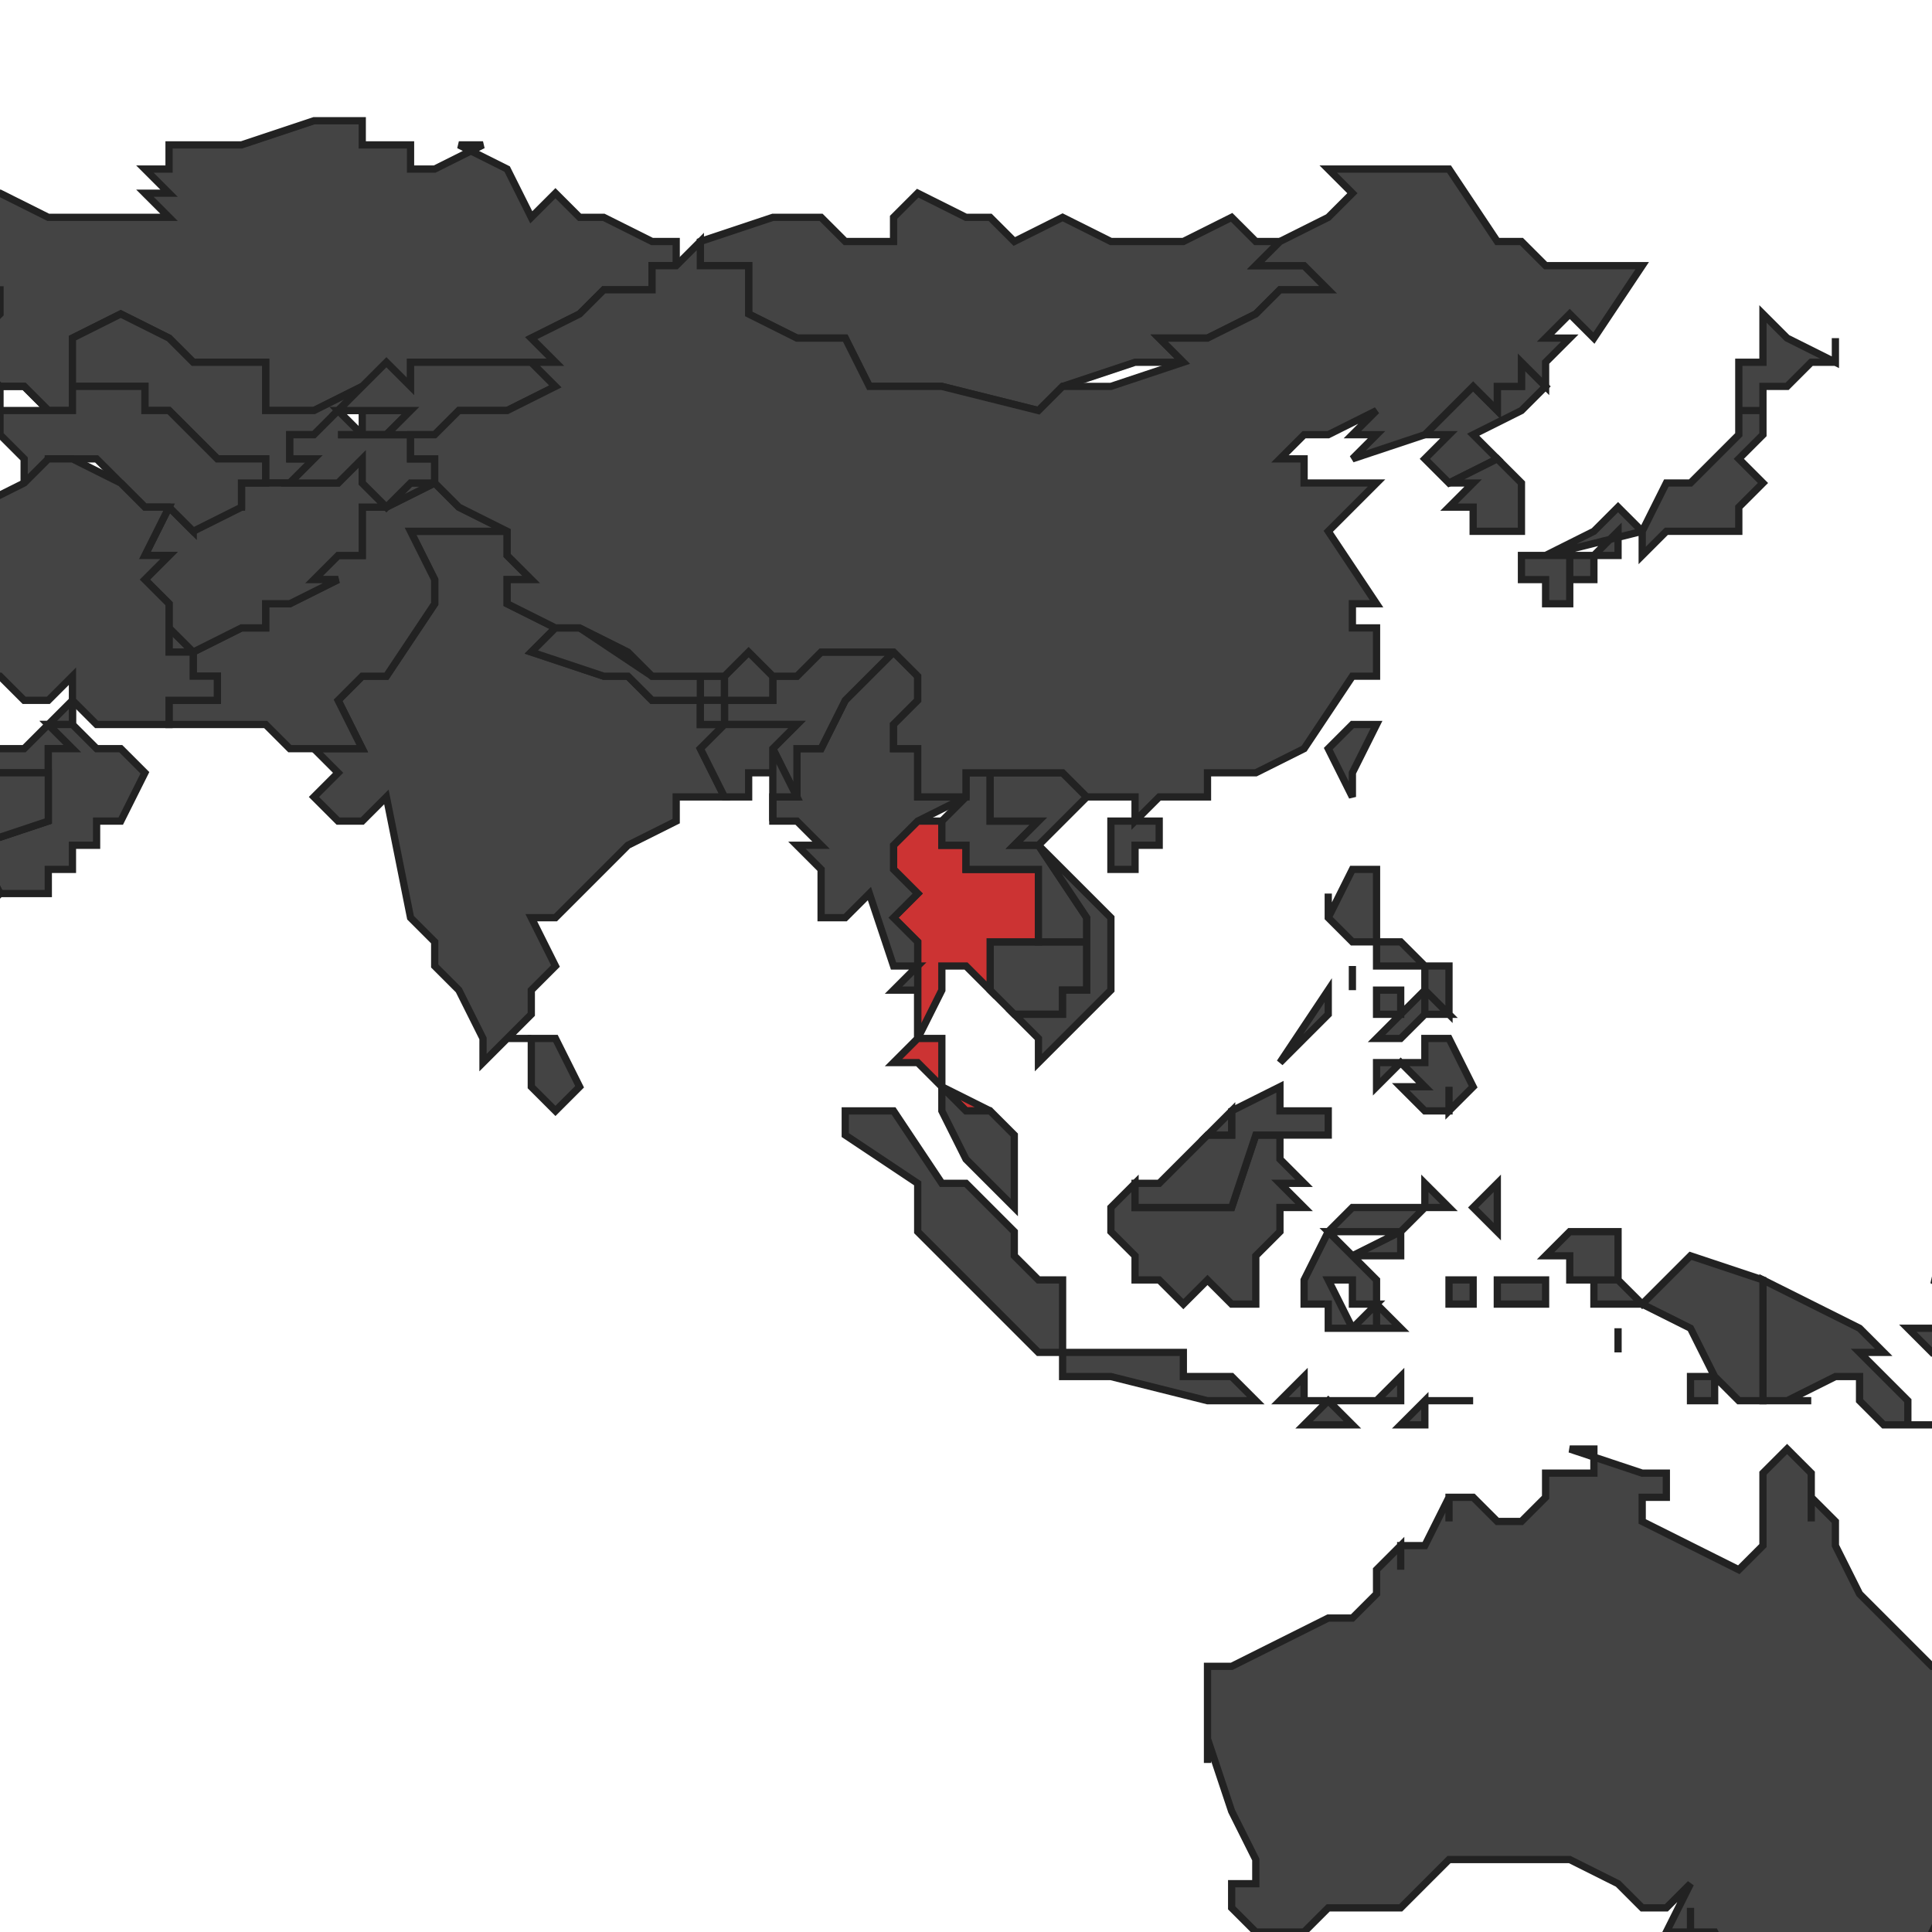
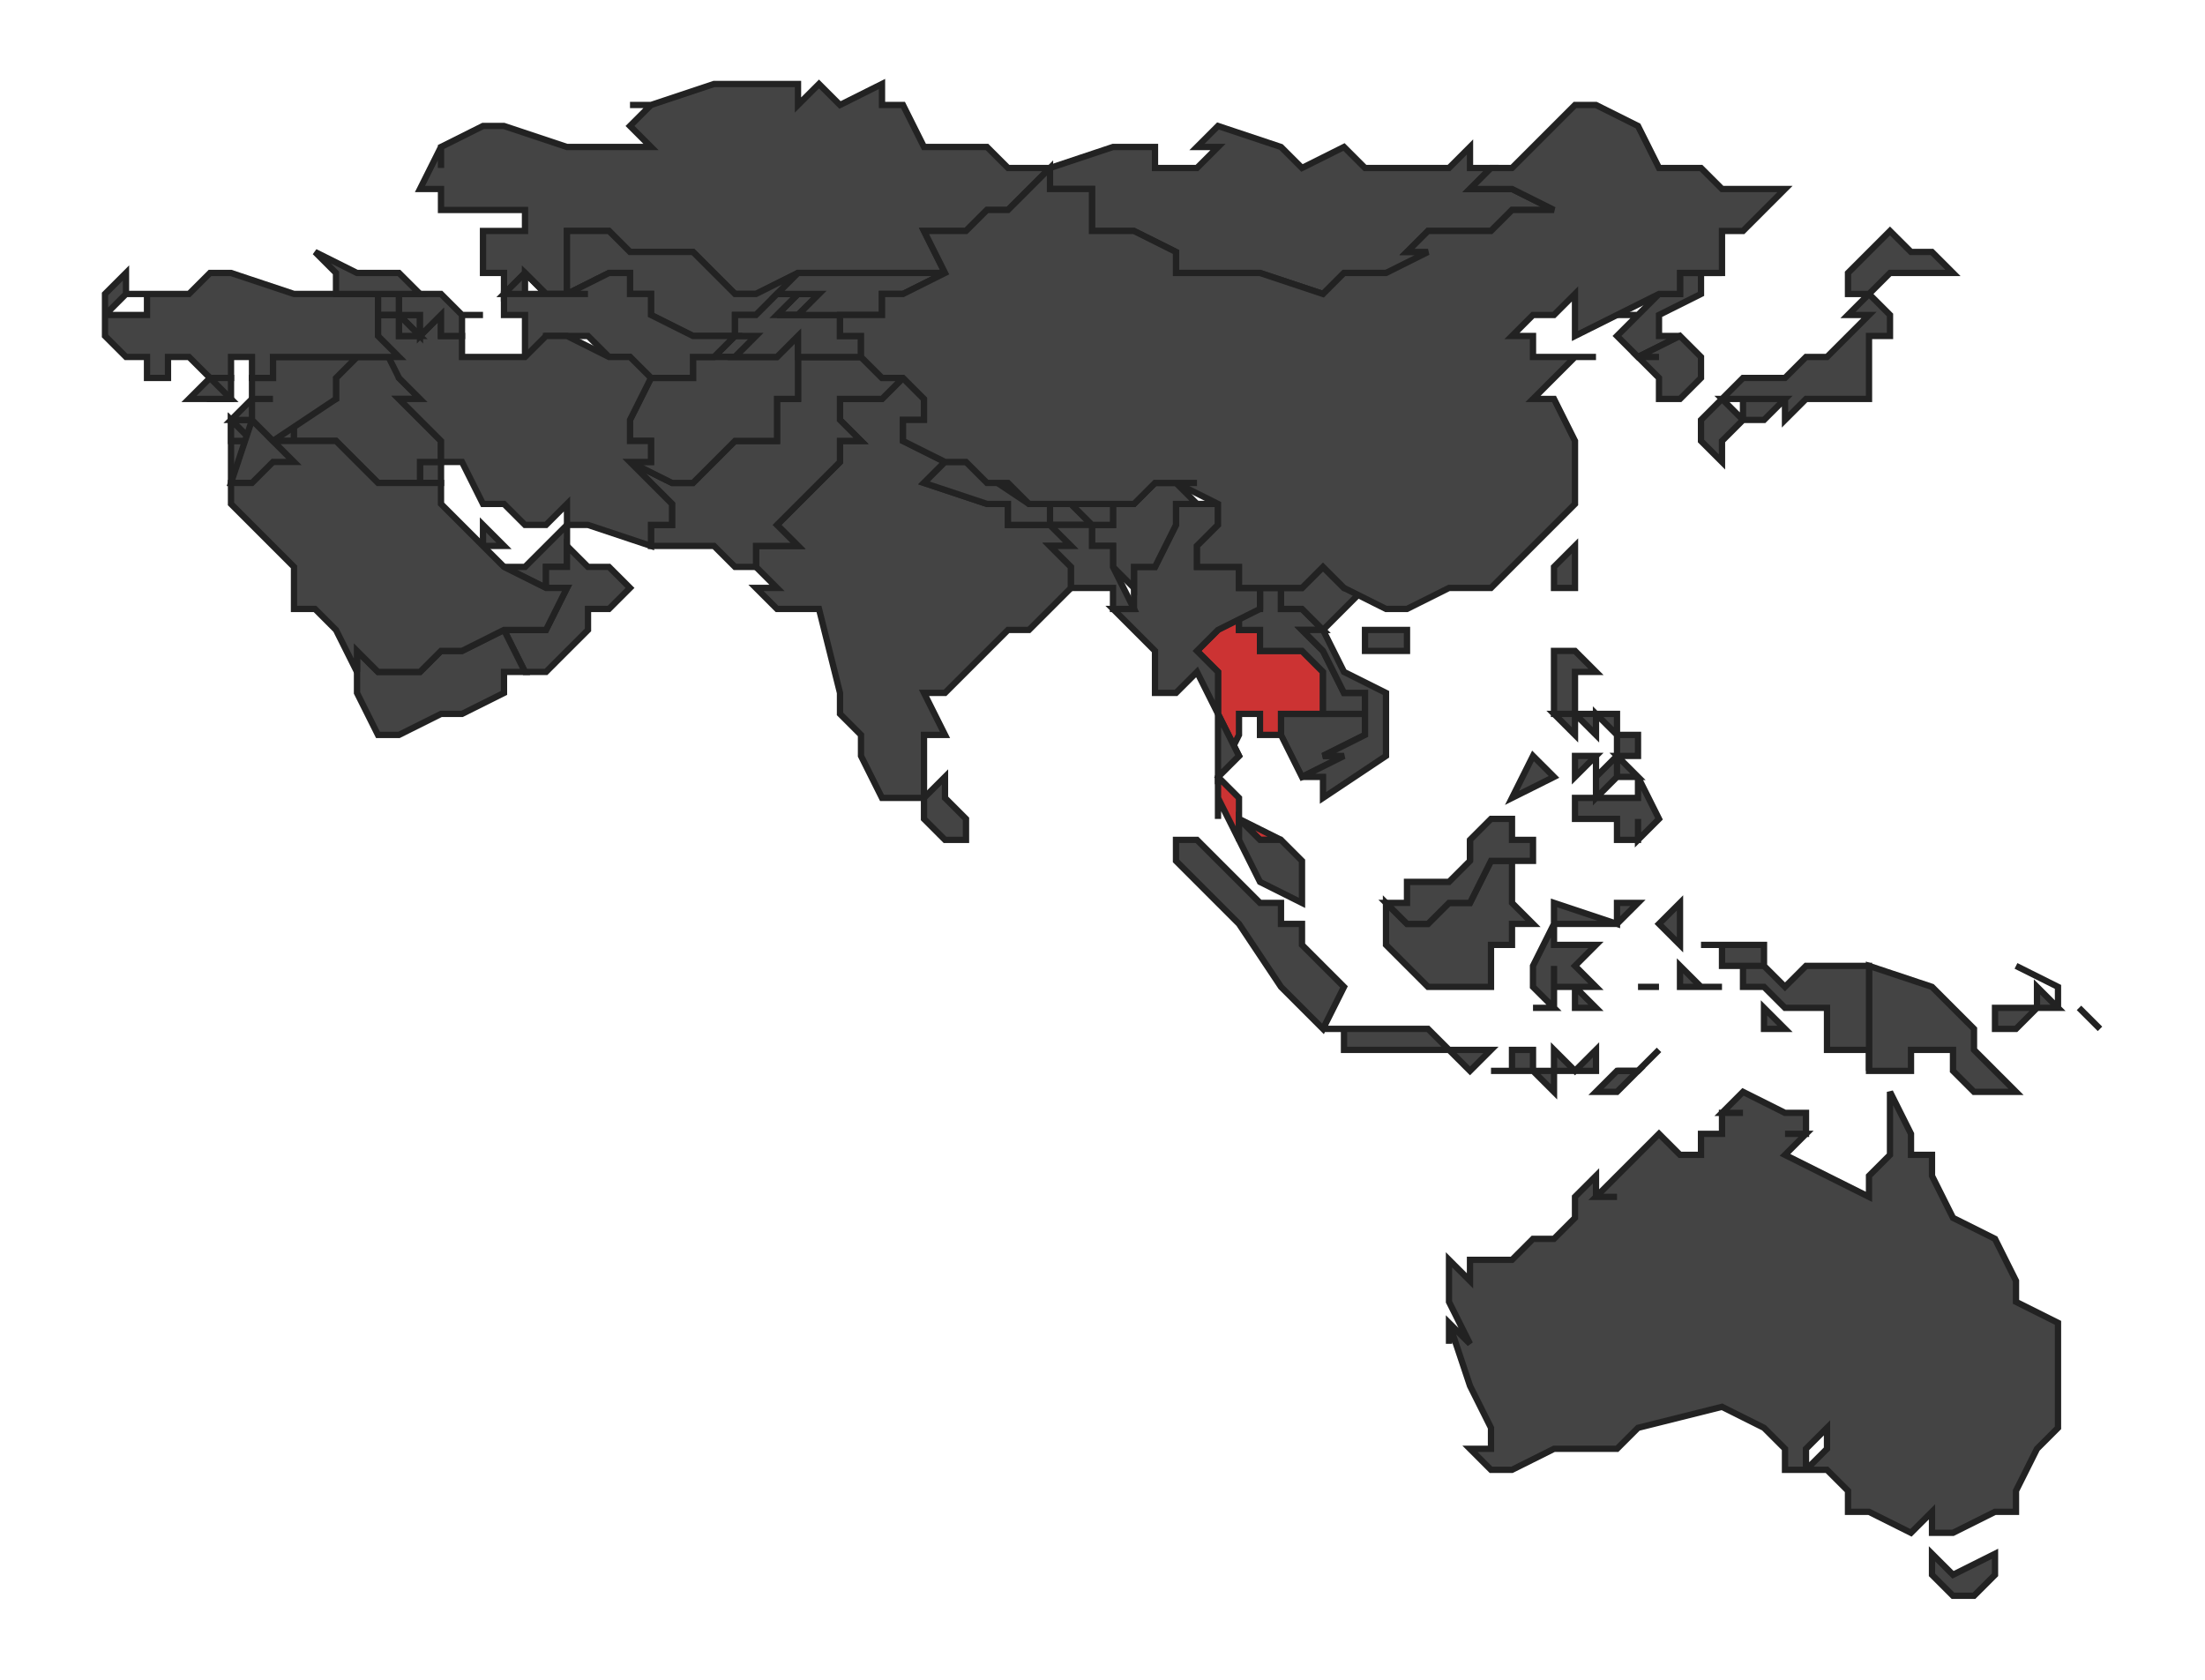
- <svg xmlns="http://www.w3.org/2000/svg" viewBox="0 0 80 80" width="80" height="80">
-   <path d="M28 10 L28 11 L27 11 L27 12 L27 12 L25 12 L24 13 L22 14 L23 15 L22 15 L23 16 L22 15 L19 15 L18 15 L17 15 L17 16 L15 16 L15 16 L13 17 L13 17 L13 17 L12 17 L11 17 L11 16 L11 16 L11 15 L10 15 L8 15 L7 14 L5 13 L3 14 L3 17 L2 17 L1 16 L-0 16 L-0 16 L-1 15 L-2 14 L-1 14 L-1 14 L0 13 L0 12 L-1 12 L-3 13 L-4 12 L-3 12 L-4 11 L-5 11 L-5 11 L-4 9 L-4 10 L-3 9 L-2 8 L-0 8 L2 9 L3 9 L5 9 L6 9 L6 9 L7 9 L7 9 L6 8 L7 8 L6 7 L7 7 L7 7 L7 6 L10 6 L13 5 L15 5 L15 6 L16 6 L17 6 L17 7 L18 7 L20 6 L19 6 L21 7 L22 9 L23 8 L24 9 L25 9 L27 10 L28 10 L28 10 Z" fill="#444444" stroke="#222222" stroke-width="0.3" />
-   <path d="M3 17 L3 14 L5 13 L7 14 L8 15 L10 15 L11 15 L11 16 L11 16 L11 17 L12 17 L13 17 L13 17 L13 17 L15 16 L15 16 L14 17 L15 17 L16 17 L17 17 L16 18 L15 18 L15 17 L14 17 L13 18 L12 18 L12 19 L13 19 L13 19 L12 20 L11 20 L11 19 L9 19 L8 18 L7 17 L6 17 L6 17 L6 16 L5 16 L3 16 L3 17 L3 17 Z" fill="#444444" stroke="#222222" stroke-width="0.3" />
-   <path d="M73 53 L75 54 L77 55 L77 55 L78 56 L78 56 L77 56 L78 57 L78 57 L79 58 L79 58 L79 59 L81 59 L81 59 L78 59 L77 58 L77 57 L76 57 L74 58 L75 58 L74 58 L73 58 L73 53 Z M82 54 L83 54 L82 55 L82 54 L80 53 L81 53 L82 54 Z M82 55 L80 56 L79 55 L79 55 L80 55 L80 55 L80 55 L81 55 L81 55 L81 54 L82 54 L82 55 L82 55 Z M84 55 L85 56 L85 56 L84 56 L84 55 Z" fill="#444444" stroke="#222222" stroke-width="0.3" />
-   <path d="M73 53 L73 58 L72 58 L71 57 L71 58 L70 58 L70 57 L71 57 L70 55 L68 54 L66 54 L66 54 L66 53 L65 53 L67 53 L67 53 L65 53 L65 52 L64 52 L64 52 L65 51 L67 51 L67 53 L68 54 L69 53 L70 52 L70 52 L73 53 Z M59 58 L59 58 L59 59 L58 59 L59 58 L59 58 Z M67 56 L67 56 L67 55 L67 56 L67 56 Z M53 47 L53 48 L54 49 L53 49 L54 50 L53 50 L53 51 L53 51 L52 52 L52 54 L52 54 L51 54 L51 54 L50 53 L49 54 L48 53 L47 53 L47 52 L46 51 L46 50 L46 50 L47 49 L47 50 L47 50 L48 50 L49 50 L50 50 L51 50 L52 47 L53 47 Z M62 53 L64 53 L64 54 L63 54 L62 54 L62 53 Z M61 54 L60 54 L60 53 L61 53 L61 54 L61 54 Z M62 49 L62 49 L62 49 L62 50 L62 51 L62 50 L62 51 L62 51 L62 51 L61 50 L62 49 Z M56 50 L59 50 L59 49 L60 50 L59 50 L58 51 L55 51 L55 51 L56 52 L56 52 L58 51 L58 52 L58 52 L57 52 L56 52 L57 53 L57 54 L58 55 L58 55 L57 55 L57 55 L57 54 L57 55 L56 55 L57 54 L56 54 L56 53 L55 53 L56 55 L55 55 L55 55 L55 54 L55 54 L54 54 L54 53 L55 51 L56 50 Z M56 59 L54 59 L55 58 L56 59 L56 59 Z M56 58 L57 58 L58 57 L58 58 L55 58 L55 58 L56 58 Z M54 57 L54 58 L55 58 L53 58 L53 58 L53 58 L54 57 Z M46 56 L46 56 L47 56 L48 56 L49 56 L49 57 L51 57 L52 58 L51 58 L50 58 L46 57 L44 57 L44 56 L43 56 L44 56 L46 56 Z M42 52 L43 53 L43 53 L44 53 L44 56 L43 56 L41 54 L38 51 L38 49 L35 47 L35 46 L37 46 L39 49 L40 49 L41 50 L41 50 L42 51 L42 51 L42 52 Z" fill="#444444" stroke="#222222" stroke-width="0.3" />
-   <path d="M59 58 L60 58 L61 58 L59 58 L59 58 Z" fill="#444444" stroke="#222222" stroke-width="0.3" />
-   <path d="M-14 23 L-14 24 L-15 24 L-15 25 L-15 25 L-15 25 L-14 25 L-14 25 L-15 26 L-15 25 L-15 24 L-14 23 Z" fill="#444444" stroke="#222222" stroke-width="0.3" />
-   <path d="M-14 23 L-15 24 L-14 22 L-14 22 L-13 23 L-14 23 Z" fill="#444444" stroke="#222222" stroke-width="0.3" />
-   <path d="M-14 25 L-15 25 L-15 25 L-15 25 L-15 24 L-14 24 L-14 25 Z" fill="#444444" stroke="#222222" stroke-width="0.3" />
-   <path d="M-15 26 L-14 24 L-13 24 L-12 23 L-11 24 L-13 25 L-12 26 L-14 27 L-15 26 Z" fill="#444444" stroke="#222222" stroke-width="0.3" />
-   <path d="M-1 31 L-1 31 L1 31 L3 29 L3 30 L3 30 L2 30 L3 31 L2 31 L2 32 L-1 32 L-1 31 Z" fill="#444444" stroke="#222222" stroke-width="0.3" />
-   <path d="M-2 30 L-2 30 L-1 29 L-1 30 L-1 30 L-2 30 Z" fill="#444444" stroke="#222222" stroke-width="0.3" />
-   <path d="M-4 26 L-4 27 L-4 27 L-4 27 L-5 27 L-5 26 L-4 26 Z" fill="#444444" stroke="#222222" stroke-width="0.3" />
-   <path d="M-11 24 L-12 23 L-10 22 L-10 21 L-8 20 L-7 20 L-7 20 L-6 21 L-6 21 L-6 22 L-6 22 L-6 23 L-6 24 L-5 24 L-4 25 L-4 25 L-4 25 L-4 26 L-4 26 L-5 26 L-5 27 L-7 27 L-9 25 L-11 24 Z" fill="#444444" stroke="#222222" stroke-width="0.3" />
-   <path d="M2 32 L2 31 L3 31 L2 30 L3 30 L4 31 L5 31 L6 32 L5 34 L4 34 L4 35 L3 35 L3 36 L2 36 L2 37 L0 37 L-1 35 L2 34 L2 33 L2 32 Z M3 30 L3 29 L3 29 L3 29 L3 30 Z" fill="#444444" stroke="#222222" stroke-width="0.3" />
-   <path d="M41 41 L41 40 L41 39 L42 39 L44 39 L44 39 L45 39 L45 40 L45 41 L44 41 L44 42 L42 42 L42 42 L41 41 Z" fill="#444444" stroke="#222222" stroke-width="0.3" />
-   <path d="M43 39 L41 39 L41 40 L41 41 L40 40 L39 40 L40 40 L39 40 L39 41 L38 43 L38 43 L39 43 L39 45 L41 46 L40 46 L40 46 L40 46 L39 45 L39 45 L38 44 L37 44 L37 44 L38 43 L38 41 L38 39 L37 38 L38 37 L37 36 L37 35 L37 35 L38 34 L39 34 L39 34 L39 35 L40 35 L40 36 L41 36 L41 36 L41 36 L42 36 L43 36 L43 37 L43 38 L43 39 Z" fill="#cc3333" stroke="#222222" stroke-width="0.3" />
-   <path d="M45 39 L44 39 L44 39 L43 39 L43 38 L43 37 L43 36 L42 36 L41 36 L41 36 L41 36 L40 36 L40 35 L39 35 L39 34 L39 34 L40 33 L40 33 L40 32 L41 32 L41 34 L42 34 L43 34 L42 35 L43 35 L45 38 L45 38 L45 39 Z" fill="#444444" stroke="#222222" stroke-width="0.3" />
-   <path d="M40 33 L38 34 L37 35 L37 35 L37 36 L38 37 L37 38 L38 39 L38 41 L38 43 L38 41 L37 41 L38 40 L37 40 L36 37 L35 38 L34 38 L34 37 L34 36 L33 35 L34 35 L33 34 L32 34 L32 33 L33 33 L33 33 L33 32 L33 31 L34 31 L35 29 L35 29 L36 28 L36 28 L37 27 L37 27 L38 28 L38 29 L37 30 L37 31 L38 31 L38 32 L38 32 L38 33 L39 33 L40 33 L40 33 Z" fill="#444444" stroke="#222222" stroke-width="0.3" />
-   <path d="M42 42 L44 42 L44 41 L45 41 L45 38 L45 38 L43 35 L42 35 L43 34 L42 34 L41 34 L41 32 L42 32 L43 32 L44 32 L44 32 L45 33 L45 33 L44 34 L43 35 L45 37 L46 38 L46 40 L46 41 L43 44 L43 43 L43 43 L42 42 Z" fill="#444444" stroke="#222222" stroke-width="0.3" />
-   <path d="M64 16 L64 16 L64 16 L64 16 Z M63 15 L64 16 L64 16 L63 17 L63 17 L61 18 L61 18 L62 19 L62 19 L60 20 L59 19 L60 18 L59 18 L59 17 L61 16 L62 17 L62 16 L63 16 L63 15 Z" fill="#444444" stroke="#222222" stroke-width="0.3" />
-   <path d="M60 20 L62 19 L63 20 L63 21 L63 22 L61 22 L61 21 L60 21 L61 20 L60 20 Z" fill="#444444" stroke="#222222" stroke-width="0.3" />
-   <path d="M29 10 L32 9 L34 9 L35 10 L37 10 L37 9 L37 9 L38 8 L40 9 L41 9 L42 10 L44 9 L46 10 L48 10 L49 10 L51 9 L52 10 L53 10 L52 11 L52 11 L53 11 L54 11 L55 12 L55 12 L53 12 L52 13 L50 14 L49 14 L48 14 L49 15 L47 15 L44 16 L43 17 L39 16 L36 16 L35 14 L33 14 L31 13 L31 13 L31 12 L31 11 L29 11 L29 10 Z" fill="#444444" stroke="#222222" stroke-width="0.3" />
-   <path d="M37 27 L36 28 L36 28 L35 29 L35 29 L34 31 L33 31 L33 32 L33 33 L32 31 L32 31 L32 32 L32 31 L33 30 L30 30 L30 29 L29 29 L29 30 L30 30 L29 31 L29 31 L29 31 L30 33 L30 33 L28 33 L28 34 L28 34 L26 35 L24 37 L24 37 L23 38 L22 38 L23 40 L22 41 L22 42 L22 42 L21 43 L22 43 L21 43 L20 44 L20 43 L19 41 L18 40 L18 39 L17 38 L16 33 L15 34 L14 34 L13 33 L14 32 L14 32 L13 31 L13 31 L15 31 L14 29 L14 29 L15 28 L16 28 L18 25 L18 25 L18 24 L18 24 L17 22 L18 22 L20 22 L21 22 L21 22 L21 23 L22 24 L22 24 L21 24 L21 25 L23 26 L23 26 L22 27 L25 28 L26 28 L27 29 L29 29 L29 28 L30 28 L30 28 L30 29 L32 29 L32 28 L32 28 L33 28 L34 27 L35 27 L36 27 L36 27 L36 27 L37 27 Z" fill="#444444" stroke="#222222" stroke-width="0.3" />
-   <path d="M32 31 L33 33 L32 33 L32 34 L32 32 L31 32 L31 33 L30 33 L29 31 L29 31 L29 31 L30 30 L29 30 L29 29 L30 29 L30 30 L33 30 L32 31 L32 32 L32 31 L32 31 Z" fill="#444444" stroke="#222222" stroke-width="0.3" />
-   <path d="M31 27 L32 28 L32 29 L30 29 L30 28 L30 28 L31 27 Z" fill="#444444" stroke="#222222" stroke-width="0.3" />
-   <path d="M29 28 L29 29 L28 29 L27 29 L26 28 L25 28 L22 27 L23 26 L24 26 L27 28 L29 28 Z" fill="#444444" stroke="#222222" stroke-width="0.3" />
-   <path d="M21 22 L20 22 L18 22 L17 22 L18 24 L18 24 L18 25 L18 25 L16 28 L15 28 L14 29 L14 29 L15 31 L13 31 L13 31 L12 31 L11 30 L7 30 L7 29 L9 29 L9 28 L8 28 L8 27 L7 27 L7 26 L8 27 L10 26 L11 26 L11 25 L12 25 L14 24 L13 24 L14 23 L14 23 L14 23 L15 23 L15 22 L15 21 L16 21 L18 20 L19 21 L19 21 L21 22 Z" fill="#444444" stroke="#222222" stroke-width="0.3" />
-   <path d="M11 20 L13 20 L13 20 L13 20 L14 20 L14 20 L15 19 L15 19 L15 20 L16 21 L17 20 L18 20 L18 20 L16 21 L15 21 L15 22 L15 23 L14 23 L14 23 L14 23 L13 24 L14 24 L12 25 L11 25 L11 26 L10 26 L8 27 L7 26 L7 25 L7 25 L7 25 L6 24 L7 23 L6 23 L7 21 L8 22 L8 22 L8 21 L10 21 L10 20 L10 20 L11 20 Z" fill="#444444" stroke="#222222" stroke-width="0.3" />
-   <path d="M12 20 L13 19 L13 19 L12 19 L12 18 L13 18 L14 17 L15 17 L14 17 L15 18 L15 18 L14 18 L14 18 L17 18 L17 19 L18 19 L18 20 L17 20 L16 21 L15 20 L15 19 L15 19 L14 20 L14 20 L13 20 L12 20 Z" fill="#444444" stroke="#222222" stroke-width="0.3" />
-   <path d="M15 16 L15 16 L16 15 L17 16 L17 15 L18 15 L19 15 L22 15 L23 16 L21 17 L20 17 L19 17 L18 18 L17 18 L17 18 L17 18 L14 18 L14 18 L16 18 L17 17 L16 17 L15 17 L14 17 L15 16 L15 16 Z" fill="#444444" stroke="#222222" stroke-width="0.3" />
-   <path d="M-0 16 L1 16 L2 17 L3 17 L3 16 L5 16 L6 16 L6 17 L6 17 L7 17 L8 18 L9 19 L11 19 L11 20 L11 20 L10 20 L10 20 L10 21 L8 22 L7 21 L7 21 L6 21 L5 20 L4 19 L2 19 L2 20 L1 20 L1 19 L0 18 L0 18 L-0 18 L0 17 L1 17 L2 17 L1 16 L0 16 L-0 17 L-0 16 Z" fill="#444444" stroke="#222222" stroke-width="0.3" />
-   <path d="M-4 26 L-4 26 L-4 25 L-4 25 L-4 25 L-5 24 L-6 24 L-6 23 L-6 22 L-6 22 L-6 21 L-6 21 L-7 19 L-7 19 L-7 18 L-7 18 L-6 19 L-6 19 L-4 18 L-4 18 L-4 19 L-3 19 L-3 20 L-2 20 L-1 21 L1 20 L2 19 L3 19 L5 20 L6 21 L7 21 L7 21 L6 23 L7 23 L6 24 L7 25 L7 25 L7 25 L7 26 L7 27 L8 27 L8 28 L9 28 L9 29 L7 29 L7 30 L4 30 L3 29 L3 28 L2 29 L1 29 L-0 28 L-1 28 L-2 26 L-3 26 L-3 26 L-4 26 Z" fill="#444444" stroke="#222222" stroke-width="0.3" />
-   <path d="M-14 24 L-14 23 L-13 23 L-14 22 L-14 22 L-14 22 L-13 21 L-13 20 L-11 21 L-9 20 L-10 21 L-10 22 L-13 24 L-14 24 Z" fill="#444444" stroke="#222222" stroke-width="0.3" />
-   <path d="M-5 19 L-6 19 L-6 18 L-8 18 L-8 17 L-7 17 L-6 17 L-6 17 L-6 18 L-6 18 L-5 18 L-5 19 Z" fill="#444444" stroke="#222222" stroke-width="0.3" />
-   <path d="M-7 20 L-7 20 L-8 20 L-11 21 L-13 20 L-13 21 L-14 21 L-14 21 L-14 21 L-15 20 L-16 21 L-17 21 L-17 21 L-18 21 L-19 21 L-19 21 L-20 21 L-21 21 L-22 19 L-21 19 L-22 18 L-21 17 L-20 17 L-19 17 L-18 17 L-16 16 L-15 16 L-12 17 L-10 17 L-9 17 L-8 17 L-8 17 L-8 18 L-7 18 L-7 18 L-7 19 L-7 19 L-7 20 Z M-22 16 L-21 16 L-20 16 L-20 16 L-20 17 L-20 17 L-21 17 L-22 18 L-22 17 L-22 17 L-22 16 Z" fill="#444444" stroke="#222222" stroke-width="0.3" />
-   <path d="M77 85 L79 84 L79 85 L78 86 L78 86 L77 87 L77 87 L76 85 L76 84 L77 85 Z M60 77 L59 78 L58 79 L55 79 L54 80 L52 80 L51 79 L51 78 L52 78 L52 77 L51 75 L50 72 L50 73 L50 72 L50 72 L50 71 L50 70 L50 69 L50 69 L50 69 L51 69 L53 68 L53 68 L55 67 L56 67 L57 66 L57 65 L58 64 L58 65 L58 65 L58 64 L58 64 L59 64 L59 64 L60 62 L60 63 L60 62 L61 62 L62 63 L63 63 L63 63 L64 62 L64 62 L64 61 L64 61 L66 61 L66 60 L65 60 L65 60 L68 61 L69 61 L69 61 L69 62 L68 62 L68 62 L68 63 L72 65 L72 65 L73 64 L73 63 L73 61 L74 60 L75 61 L75 63 L75 62 L76 63 L76 64 L77 66 L79 68 L79 68 L80 69 L80 69 L80 69 L81 69 L81 70 L82 72 L82 73 L83 74 L82 77 L82 78 L81 78 L80 80 L80 82 L79 82 L79 82 L77 83 L76 82 L76 82 L75 83 L72 82 L72 82 L71 80 L71 80 L70 80 L70 80 L70 79 L70 80 L69 80 L70 78 L70 78 L69 79 L68 79 L68 79 L68 79 L67 78 L67 78 L65 77 L60 77 Z" fill="#444444" stroke="#222222" stroke-width="0.3" />
-   <path d="M24 45 L24 45 L23 46 L22 45 L22 44 L22 43 L23 43 L24 45 Z" fill="#444444" stroke="#222222" stroke-width="0.3" />
-   <path d="M47 36 L46 36 L46 35 L46 34 L48 34 L48 35 L47 35 L47 36 Z M23 16 L22 15 L23 15 L22 14 L24 13 L25 12 L27 12 L27 12 L27 11 L28 11 L29 10 L29 11 L31 11 L31 12 L31 13 L31 13 L33 14 L35 14 L36 16 L39 16 L43 17 L44 16 L46 16 L49 15 L48 14 L49 14 L50 14 L52 13 L53 12 L55 12 L55 12 L54 11 L53 11 L52 11 L52 11 L53 10 L53 10 L55 9 L55 9 L56 8 L56 8 L55 7 L56 7 L57 7 L58 7 L60 7 L62 10 L63 10 L64 11 L64 11 L66 11 L68 11 L66 14 L65 13 L64 14 L65 14 L64 15 L64 15 L64 16 L63 15 L63 16 L62 16 L62 17 L61 16 L59 18 L56 19 L57 18 L56 18 L57 17 L57 17 L55 18 L54 18 L54 18 L53 19 L54 19 L54 20 L54 20 L55 20 L56 20 L57 20 L57 20 L56 21 L55 22 L55 22 L57 25 L57 25 L56 25 L56 26 L57 26 L57 28 L56 28 L54 31 L52 32 L51 32 L50 32 L50 32 L50 33 L48 33 L47 34 L47 34 L47 33 L47 33 L45 33 L44 32 L44 32 L43 32 L42 32 L41 32 L40 32 L40 33 L40 33 L40 33 L39 33 L38 33 L38 32 L38 32 L38 31 L37 31 L37 30 L38 29 L38 28 L37 27 L36 27 L36 27 L36 27 L35 27 L34 27 L33 28 L32 28 L31 27 L30 28 L30 28 L29 28 L27 28 L26 27 L26 27 L24 26 L24 26 L23 26 L21 25 L21 24 L22 24 L22 24 L21 23 L21 22 L21 22 L19 21 L19 21 L18 20 L18 19 L17 19 L17 18 L17 18 L17 18 L18 18 L19 17 L20 17 L21 17 L23 16 Z" fill="#444444" stroke="#222222" stroke-width="0.3" />
-   <path d="M57 30 L56 32 L56 33 L55 31 L56 30 L57 30 Z" fill="#444444" stroke="#222222" stroke-width="0.3" />
-   <path d="M-5 16 L-4 17 L-4 16 L-3 17 L-2 18 L-3 18 L-3 19 L-4 19 L-4 18 L-4 18 L-5 19 L-5 18 L-6 18 L-6 18 L-7 17 L-5 17 L-6 16 L-5 16 Z M-6 19 L-6 19 L-7 18 L-6 18 L-6 19 Z" fill="#444444" stroke="#222222" stroke-width="0.3" />
-   <path d="M-11 15 L-9 15 L-7 16 L-6 16 L-5 16 L-6 16 L-5 17 L-6 17 L-8 17 L-8 17 L-9 17 L-9 16 L-11 15 Z" fill="#444444" stroke="#222222" stroke-width="0.3" />
-   <path d="M56 41 L56 40 L56 40 L56 40 L56 41 Z M57 43 L58 42 L58 42 L58 42 L59 41 L59 42 L58 43 L57 43 Z M60 43 L61 45 L60 46 L60 45 L60 45 L60 46 L60 46 L59 46 L58 45 L59 45 L58 44 L57 45 L57 45 L57 44 L58 44 L58 44 L59 44 L59 43 L60 43 L60 43 L60 43 Z M55 42 L53 44 L55 41 L55 42 Z M57 36 L57 36 L57 37 L57 37 L57 38 L57 39 L57 39 L58 39 L59 40 L58 40 L57 40 L57 39 L56 39 L56 39 L56 39 L56 39 L55 38 L55 37 L55 38 L56 36 L57 36 L57 36 Z M57 42 L57 41 L58 41 L58 42 L57 42 Z M60 40 L60 42 L59 41 L60 42 L59 42 L59 42 L59 42 L59 41 L59 41 L59 41 L59 40 L60 40 Z" fill="#444444" stroke="#222222" stroke-width="0.3" />
-   <path d="M39 46 L39 45 L40 46 L40 46 L40 46 L41 46 L41 46 L42 47 L42 48 L42 50 L42 50 L40 48 L39 46 Z M53 47 L52 47 L51 50 L50 50 L49 50 L48 50 L47 50 L47 50 L47 49 L47 49 L48 49 L48 49 L49 48 L50 47 L51 47 L51 47 L51 47 L51 46 L53 45 L53 45 L53 46 L55 46 L55 47 L54 47 L54 47 L53 47 Z" fill="#444444" stroke="#222222" stroke-width="0.3" />
-   <path d="M51 46 L51 47 L51 47 L51 47 L50 47 L51 46 Z" fill="#444444" stroke="#222222" stroke-width="0.3" />
-   <path d="M73 18 L72 19 L73 20 L72 21 L72 21 L72 22 L71 22 L69 22 L68 23 L68 23 L68 22 L64 23 L65 23 L65 25 L64 25 L64 25 L64 24 L63 24 L63 23 L64 23 L66 22 L67 21 L68 22 L69 20 L70 20 L71 19 L72 18 L72 17 L72 17 L73 17 L73 18 L73 18 Z M76 15 L76 14 L76 15 L75 15 L74 16 L73 16 L73 17 L72 17 L72 16 L72 15 L73 15 L73 13 L74 14 L76 15 Z M65 23 L66 23 L66 23 L67 22 L67 23 L67 23 L67 23 L67 23 L66 23 L66 24 L65 24 L65 23 Z" fill="#444444" stroke="#222222" stroke-width="0.3" />
-   <path d="M-1 35 L0 37 L-0 37 L-1 38 L-3 39 L-3 39 L-6 40 L-6 40 L-8 40 L-8 38 L-8 36 L-7 36 L-5 37 L-5 37 L-4 37 L-4 36 L-3 35 L-1 35 Z" fill="#444444" stroke="#222222" stroke-width="0.3" />
-   <path d="M-15 27 L-14 27 L-13 26 L-13 26 L-12 26 L-13 25 L-11 24 L-9 25 L-7 27 L-4 27 L-4 27 L-4 27 L-3 28 L-2 29 L-2 30 L-2 30 L-1 30 L-1 32 L2 32 L2 32 L2 33 L2 34 L-1 35 L-3 35 L-4 36 L-4 37 L-5 37 L-5 37 L-7 36 L-8 36 L-8 37 L-8 37 L-10 35 L-11 34 L-11 33 L-11 32 L-12 31 L-13 31 L-13 30 L-15 28 L-15 28 L-15 27 Z" fill="#444444" stroke="#222222" stroke-width="0.3" />
-   <path d="M-17 22 L-16 22 L-15 21 L-16 22 L-17 22 Z" fill="#444444" stroke="#222222" stroke-width="0.3" />
-   <path d="M-17 22 L-16 22 L-16 22 L-16 22 L-17 22 Z" fill="#444444" stroke="#222222" stroke-width="0.3" />
+ <svg xmlns="http://www.w3.org/2000/svg" viewBox="0 0 105 80" width="105" height="80">
+   <path d="M50 8 L49 9 L49 9 L49 9 L48 10 L47 10 L46 11 L44 11 L45 13 L45 13 L45 13 L44 13 L41 13 L40 13 L40 13 L40 13 L38 13 L38 13 L36 14 L36 14 L36 14 L36 14 L35 14 L34 13 L34 13 L34 13 L33 12 L31 12 L30 12 L29 11 L27 11 L27 14 L26 14 L25 13 L24 14 L24 13 L23 13 L23 12 L23 12 L23 11 L25 11 L25 10 L23 10 L22 10 L21 10 L21 10 L21 9 L20 9 L20 9 L21 7 L21 8 L21 7 L23 6 L24 6 L27 7 L27 7 L29 7 L29 7 L30 7 L31 7 L31 7 L30 6 L30 6 L30 6 L31 5 L30 5 L31 5 L34 4 L36 4 L38 4 L38 5 L39 4 L40 5 L40 5 L40 5 L42 4 L42 5 L43 5 L44 7 L45 7 L46 7 L47 7 L48 8 L49 8 L50 8 Z" fill="#444444" stroke="#222222" stroke-width="0.3" />
+   <path d="M27 14 L27 11 L29 11 L30 12 L31 12 L33 12 L34 13 L34 13 L34 13 L35 14 L36 14 L36 14 L36 14 L36 14 L38 13 L38 13 L37 14 L38 14 L38 14 L39 14 L38 15 L37 15 L38 14 L37 14 L36 15 L35 15 L35 16 L36 16 L36 16 L35 17 L34 17 L35 16 L33 16 L31 15 L31 14 L30 14 L30 14 L30 13 L29 13 L27 14 L28 14 L27 14 Z" fill="#444444" stroke="#222222" stroke-width="0.3" />
+   <path d="M89 46 L92 47 L93 48 L93 48 L94 49 L94 49 L94 49 L94 50 L94 50 L95 51 L95 51 L95 51 L96 52 L96 52 L94 52 L93 51 L93 50 L92 50 L91 50 L91 51 L90 51 L89 51 L89 46 Z M98 47 L98 48 L98 48 L98 47 L96 46 L96 46 L98 47 Z M97 48 L96 49 L95 49 L95 48 L96 48 L96 48 L96 48 L96 48 L97 48 L97 47 L97 47 L98 48 L97 48 Z M99 48 L100 49 L100 49 L100 49 L99 48 Z" fill="#444444" stroke="#222222" stroke-width="0.3" />
+   <path d="M89 46 L89 51 L89 50 L88 50 L88 50 L87 50 L87 50 L87 50 L87 48 L85 48 L84 47 L83 47 L83 47 L83 46 L84 46 L84 46 L83 46 L82 46 L82 45 L81 45 L83 45 L84 45 L84 46 L85 47 L86 46 L87 46 L87 46 L89 46 Z M77 51 L78 51 L77 52 L76 52 L77 51 L77 51 Z M84 49 L84 49 L84 48 L85 49 L84 49 Z M72 41 L72 42 L72 43 L72 43 L73 44 L72 44 L72 44 L72 45 L71 45 L71 47 L71 47 L70 47 L70 47 L69 47 L68 47 L68 47 L67 46 L66 45 L66 45 L66 44 L66 43 L66 43 L66 43 L67 44 L68 44 L69 43 L69 43 L70 43 L71 41 L72 41 Z M80 46 L81 47 L82 47 L81 47 L80 47 L80 46 Z M79 47 L78 47 L78 47 L79 47 L79 47 L79 47 Z M80 43 L80 43 L80 43 L80 43 L80 44 L80 44 L80 45 L80 45 L80 45 L79 44 L80 43 Z M74 43 L77 44 L77 43 L78 43 L77 44 L76 44 L74 44 L74 45 L74 45 L75 45 L76 45 L76 45 L76 45 L76 45 L75 46 L76 47 L75 47 L76 48 L76 48 L76 48 L75 48 L76 48 L75 48 L75 48 L75 47 L74 47 L74 46 L74 46 L74 48 L74 48 L73 48 L74 48 L73 47 L73 47 L73 46 L74 44 L74 43 Z M74 52 L73 51 L74 51 L74 52 L74 52 Z M74 50 L75 51 L76 50 L76 51 L74 51 L74 51 L74 50 Z M72 50 L73 50 L73 51 L71 51 L72 51 L72 51 L72 50 Z M65 49 L65 49 L67 49 L67 49 L68 49 L69 50 L70 50 L71 50 L70 51 L69 50 L65 50 L64 50 L64 49 L63 49 L64 49 L65 49 Z M62 45 L63 46 L63 46 L64 47 L63 49 L63 49 L61 47 L59 44 L58 43 L56 41 L56 40 L57 40 L60 43 L60 43 L61 43 L61 44 L62 44 L62 45 L62 45 Z" fill="#444444" stroke="#222222" stroke-width="0.3" />
+   <path d="M77 51 L78 51 L79 50 L78 51 L77 51 Z" fill="#444444" stroke="#222222" stroke-width="0.3" />
+   <path d="M12 20 L12 21 L11 20 L11 21 L12 21 L11 21 L12 21 L12 21 L11 23 L11 21 L11 20 L12 20 Z" fill="#444444" stroke="#222222" stroke-width="0.3" />
+   <path d="M12 20 L11 20 L12 19 L12 19 L13 19 L12 20 Z" fill="#444444" stroke="#222222" stroke-width="0.3" />
+   <path d="M12 21 L11 21 L12 21 L11 21 L11 20 L12 21 L12 21 Z" fill="#444444" stroke="#222222" stroke-width="0.3" />
+   <path d="M11 23 L12 20 L13 21 L14 20 L14 21 L13 21 L14 22 L12 23 L11 23 Z" fill="#444444" stroke="#222222" stroke-width="0.3" />
+   <path d="M24 27 L24 27 L25 27 L27 25 L27 25 L27 26 L27 26 L27 27 L26 27 L26 28 L24 27 L24 27 Z" fill="#444444" stroke="#222222" stroke-width="0.3" />
+   <path d="M23 26 L23 26 L23 25 L24 26 L23 26 L23 26 Z" fill="#444444" stroke="#222222" stroke-width="0.3" />
+   <path d="M21 22 L21 23 L21 23 L20 23 L20 23 L20 22 L21 22 Z" fill="#444444" stroke="#222222" stroke-width="0.3" />
+   <path d="M14 21 L14 20 L16 19 L16 18 L17 17 L18 17 L19 17 L19 18 L19 18 L20 19 L19 19 L19 19 L20 20 L20 20 L21 21 L21 22 L21 22 L21 22 L21 22 L20 22 L20 23 L18 23 L16 21 L14 21 Z" fill="#444444" stroke="#222222" stroke-width="0.3" />
+   <path d="M26 28 L26 27 L27 27 L27 26 L27 26 L28 27 L29 27 L30 28 L29 29 L28 29 L28 30 L27 31 L27 31 L27 31 L26 32 L25 32 L24 30 L26 30 L27 28 L26 28 Z M27 25 L27 25 L27 25 L27 25 L27 25 Z" fill="#444444" stroke="#222222" stroke-width="0.3" />
+   <path d="M61 35 L61 34 L61 34 L62 34 L64 34 L64 34 L65 34 L65 34 L65 35 L63 36 L64 36 L62 37 L62 37 L61 35 Z" fill="#444444" stroke="#222222" stroke-width="0.3" />
+   <path d="M63 34 L61 34 L61 34 L61 35 L60 35 L60 35 L60 34 L59 34 L59 35 L58 37 L59 38 L59 38 L59 39 L61 40 L60 40 L60 40 L60 40 L59 39 L59 40 L58 38 L58 39 L58 38 L58 37 L59 36 L58 34 L58 33 L58 32 L57 31 L57 31 L58 30 L58 30 L59 29 L59 30 L60 30 L60 30 L60 31 L61 31 L61 31 L61 31 L62 31 L63 32 L63 32 L63 33 L63 34 Z" fill="#cc3333" stroke="#222222" stroke-width="0.3" />
+   <path d="M65 34 L64 34 L64 34 L63 34 L63 33 L63 32 L63 32 L62 31 L61 31 L61 31 L61 31 L60 31 L60 30 L60 30 L59 30 L59 29 L60 29 L60 29 L60 28 L61 28 L61 29 L62 29 L63 30 L62 30 L63 31 L64 33 L65 33 L65 34 Z" fill="#444444" stroke="#222222" stroke-width="0.3" />
+   <path d="M60 29 L58 30 L58 30 L57 31 L57 31 L58 32 L58 33 L58 34 L59 36 L58 37 L58 36 L58 35 L58 35 L58 34 L57 32 L56 33 L55 33 L55 32 L55 31 L54 30 L54 30 L54 30 L53 29 L53 29 L54 29 L54 28 L54 28 L54 27 L55 27 L56 25 L56 25 L56 24 L57 24 L57 24 L58 24 L58 24 L58 25 L57 26 L57 27 L58 27 L58 27 L59 27 L59 28 L59 28 L60 28 L60 29 Z" fill="#444444" stroke="#222222" stroke-width="0.3" />
+   <path d="M62 37 L64 36 L63 36 L65 35 L65 33 L64 33 L63 31 L62 30 L63 30 L62 29 L61 29 L61 28 L62 28 L63 27 L64 28 L64 28 L64 28 L65 28 L64 29 L63 30 L64 32 L66 33 L66 34 L66 36 L63 38 L63 38 L63 37 L62 37 Z" fill="#444444" stroke="#222222" stroke-width="0.3" />
+   <path d="M82 13 L82 13 L82 13 L82 13 Z M81 13 L82 13 L81 13 L81 14 L81 14 L79 15 L79 16 L80 16 L80 16 L78 17 L77 16 L78 15 L77 15 L78 15 L79 14 L80 14 L80 13 L81 13 L81 13 Z" fill="#444444" stroke="#222222" stroke-width="0.3" />
+   <path d="M78 17 L80 16 L81 17 L81 18 L80 19 L79 19 L79 18 L78 17 L79 17 L78 17 Z" fill="#444444" stroke="#222222" stroke-width="0.3" />
+   <path d="M50 8 L53 7 L55 7 L55 8 L57 8 L58 7 L57 7 L58 6 L61 7 L61 7 L62 8 L64 7 L65 8 L67 8 L69 8 L70 7 L70 8 L71 8 L70 9 L71 9 L72 9 L72 9 L74 10 L74 10 L72 10 L71 11 L69 11 L68 11 L67 12 L68 12 L67 13 L64 13 L63 14 L60 13 L56 13 L56 12 L54 11 L52 11 L52 11 L52 10 L52 9 L50 9 L50 8 Z" fill="#444444" stroke="#222222" stroke-width="0.3" />
+   <path d="M57 24 L57 24 L56 24 L56 25 L56 25 L55 27 L54 27 L54 28 L54 28 L53 27 L53 27 L53 27 L53 27 L53 26 L52 26 L52 25 L51 25 L50 25 L51 26 L50 26 L51 27 L51 27 L51 28 L51 28 L50 29 L50 29 L49 30 L48 30 L46 32 L46 32 L45 33 L44 33 L45 35 L44 35 L44 37 L44 37 L44 37 L44 38 L43 38 L43 38 L42 38 L41 36 L41 35 L40 34 L40 33 L39 29 L38 29 L37 29 L36 28 L37 28 L37 28 L36 27 L36 26 L38 26 L37 25 L37 25 L38 24 L38 24 L40 22 L40 21 L41 21 L40 20 L40 19 L40 19 L42 19 L43 18 L44 19 L44 20 L44 20 L44 20 L43 20 L43 21 L45 22 L45 22 L44 23 L47 24 L48 24 L48 25 L50 25 L50 24 L51 24 L51 24 L52 25 L53 25 L53 24 L53 24 L54 24 L55 23 L56 23 L56 23 L57 23 L56 23 L57 24 Z" fill="#444444" stroke="#222222" stroke-width="0.3" />
+   <path d="M53 27 L54 29 L53 29 L53 29 L53 28 L52 28 L52 28 L51 28 L51 27 L51 27 L50 26 L51 26 L50 25 L51 25 L52 25 L52 26 L53 26 L53 27 L53 27 L53 27 L53 27 Z" fill="#444444" stroke="#222222" stroke-width="0.3" />
+   <path d="M52 24 L53 24 L53 25 L52 25 L51 24 L51 24 L52 24 Z" fill="#444444" stroke="#222222" stroke-width="0.3" />
+   <path d="M50 24 L50 25 L50 25 L48 25 L48 24 L47 24 L44 23 L45 22 L46 22 L49 24 L50 24 Z" fill="#444444" stroke="#222222" stroke-width="0.3" />
+   <path d="M43 18 L42 19 L40 19 L40 19 L40 20 L41 21 L40 21 L40 22 L38 24 L38 24 L37 25 L37 25 L38 26 L36 26 L36 27 L35 27 L34 26 L31 26 L31 25 L32 25 L32 24 L32 24 L32 24 L31 23 L30 22 L32 23 L33 23 L34 22 L34 22 L35 21 L37 21 L37 20 L37 20 L37 20 L37 19 L38 19 L38 18 L38 18 L38 17 L41 17 L41 17 L42 18 L43 18 Z" fill="#444444" stroke="#222222" stroke-width="0.3" />
+   <path d="M34 17 L36 17 L36 17 L36 17 L37 17 L37 17 L38 16 L38 16 L38 17 L38 17 L39 17 L41 17 L41 17 L38 17 L38 18 L38 18 L38 19 L37 19 L37 20 L37 20 L37 20 L37 21 L35 21 L34 22 L34 22 L33 23 L32 23 L30 22 L31 22 L31 21 L30 21 L30 20 L30 20 L30 20 L31 18 L31 18 L32 18 L32 18 L33 18 L33 17 L34 17 L34 17 Z" fill="#444444" stroke="#222222" stroke-width="0.3" />
+   <path d="M35 17 L36 16 L36 16 L35 16 L35 15 L36 15 L37 14 L38 14 L37 15 L38 15 L38 15 L37 15 L37 15 L40 15 L40 16 L41 16 L41 17 L39 17 L38 17 L38 17 L38 16 L38 16 L37 17 L37 17 L36 17 L35 17 Z" fill="#444444" stroke="#222222" stroke-width="0.3" />
+   <path d="M38 13 L38 13 L38 13 L40 13 L40 13 L40 13 L41 13 L44 13 L45 13 L43 14 L42 14 L42 15 L41 15 L40 15 L40 15 L40 15 L37 15 L37 15 L38 15 L39 14 L38 14 L38 14 L37 14 L38 13 L38 13 Z" fill="#444444" stroke="#222222" stroke-width="0.3" />
+   <path d="M24 14 L25 13 L26 14 L28 14 L27 14 L29 13 L30 13 L30 14 L30 14 L31 14 L31 15 L33 16 L35 16 L34 17 L34 17 L34 17 L33 17 L33 18 L31 18 L31 18 L31 18 L30 17 L29 17 L28 16 L26 16 L26 17 L25 17 L25 16 L25 15 L25 15 L24 15 L24 14 L25 14 L26 14 L25 13 L25 14 L24 14 L24 14 Z" fill="#444444" stroke="#222222" stroke-width="0.3" />
+   <path d="M21 22 L21 22 L21 22 L21 22 L21 21 L20 20 L20 20 L19 19 L19 19 L20 19 L19 18 L19 18 L18 16 L18 16 L18 15 L19 15 L19 16 L20 16 L21 15 L21 15 L21 16 L22 16 L22 17 L23 17 L24 17 L25 17 L26 16 L27 16 L29 17 L30 17 L31 18 L31 18 L30 20 L30 20 L30 20 L30 21 L31 21 L31 22 L30 22 L31 23 L32 24 L32 24 L32 24 L32 25 L31 25 L31 26 L28 25 L27 25 L27 24 L26 25 L25 25 L24 24 L23 24 L22 22 L22 22 L22 22 L21 22 Z" fill="#444444" stroke="#222222" stroke-width="0.3" />
+   <path d="M12 20 L12 19 L13 19 L12 19 L12 19 L12 18 L13 18 L13 17 L15 17 L17 17 L16 18 L16 19 L13 21 L12 20 Z" fill="#444444" stroke="#222222" stroke-width="0.3" />
+   <path d="M20 16 L20 16 L19 15 L18 15 L18 14 L19 14 L19 14 L19 15 L19 15 L19 15 L20 15 L20 16 Z" fill="#444444" stroke="#222222" stroke-width="0.3" />
+   <path d="M19 17 L18 17 L17 17 L15 17 L13 17 L13 18 L12 18 L12 18 L12 17 L11 17 L11 18 L10 18 L9 17 L8 17 L8 18 L7 18 L7 17 L6 17 L5 16 L5 16 L5 15 L6 15 L7 15 L7 14 L9 14 L10 13 L11 13 L14 14 L15 14 L16 14 L17 14 L18 14 L18 15 L19 15 L18 15 L18 16 L18 16 L19 17 Z M5 14 L6 13 L6 13 L6 14 L7 14 L7 14 L6 14 L5 15 L5 14 L5 14 L5 14 Z" fill="#444444" stroke="#222222" stroke-width="0.3" />
+   <path d="M93 75 L95 74 L95 75 L94 76 L94 76 L94 76 L93 76 L92 75 L92 74 L93 75 Z M78 68 L77 69 L76 69 L74 69 L72 70 L71 70 L70 69 L70 69 L71 69 L71 68 L70 66 L69 63 L69 64 L69 63 L70 64 L69 62 L69 61 L69 61 L69 60 L70 61 L70 60 L71 60 L72 60 L73 59 L74 59 L75 58 L75 57 L76 56 L76 57 L77 57 L76 57 L77 56 L77 56 L77 56 L78 55 L78 55 L78 55 L79 54 L80 55 L81 55 L81 55 L81 54 L81 54 L82 54 L82 53 L83 53 L83 53 L82 53 L83 52 L85 53 L86 53 L86 53 L86 54 L85 54 L86 54 L85 55 L89 57 L89 57 L89 56 L90 55 L90 53 L90 52 L91 54 L91 55 L92 55 L92 55 L92 56 L93 58 L95 59 L95 59 L96 61 L96 61 L96 61 L96 61 L96 62 L98 63 L98 64 L98 65 L98 68 L98 68 L97 69 L96 71 L96 72 L95 72 L95 72 L93 73 L92 73 L92 72 L91 73 L89 72 L88 72 L88 71 L88 71 L87 70 L87 70 L87 70 L87 70 L86 70 L87 69 L87 68 L86 69 L86 70 L85 70 L85 69 L84 68 L84 68 L82 67 L78 68 Z" fill="#444444" stroke="#222222" stroke-width="0.3" />
+   <path d="M46 39 L46 40 L45 40 L44 39 L44 38 L45 37 L45 38 L46 39 Z" fill="#444444" stroke="#222222" stroke-width="0.3" />
+   <path d="M66 31 L65 31 L65 30 L66 30 L67 30 L67 30 L67 31 L66 31 Z M45 13 L45 13 L45 13 L44 11 L46 11 L47 10 L48 10 L49 9 L49 9 L49 9 L50 8 L50 9 L52 9 L52 10 L52 11 L52 11 L54 11 L56 12 L56 13 L60 13 L63 14 L64 13 L66 13 L68 12 L67 12 L68 11 L69 11 L71 11 L72 10 L74 10 L74 10 L72 9 L72 9 L71 9 L70 9 L71 8 L72 8 L73 7 L73 7 L74 6 L74 6 L74 6 L75 5 L75 5 L76 5 L78 6 L79 8 L81 8 L82 9 L82 9 L83 9 L85 9 L83 11 L82 11 L82 11 L82 12 L82 13 L82 13 L82 13 L81 13 L81 13 L80 13 L80 14 L79 14 L77 15 L75 16 L75 15 L75 15 L75 15 L75 14 L74 15 L73 15 L72 16 L72 16 L72 16 L73 16 L73 17 L74 17 L74 17 L76 17 L76 17 L75 17 L73 19 L74 19 L75 21 L75 22 L75 22 L75 22 L75 22 L75 24 L75 24 L73 26 L71 28 L70 28 L69 28 L69 28 L69 28 L67 29 L67 29 L66 29 L66 29 L66 29 L64 28 L64 28 L64 28 L63 27 L62 28 L61 28 L60 28 L60 29 L60 29 L60 28 L59 28 L59 28 L59 27 L58 27 L58 27 L57 27 L57 26 L58 25 L58 24 L58 24 L56 23 L57 23 L56 23 L56 23 L55 23 L54 24 L53 24 L52 24 L51 24 L51 24 L50 24 L49 24 L48 23 L47 23 L46 22 L46 22 L45 22 L43 21 L43 20 L44 20 L44 20 L44 20 L44 19 L43 18 L42 18 L41 17 L41 17 L41 16 L40 16 L40 15 L40 15 L40 15 L41 15 L42 15 L42 14 L43 14 L45 13 Z" fill="#444444" stroke="#222222" stroke-width="0.3" />
+   <path d="M75 26 L75 28 L74 28 L74 27 L75 26 L75 26 Z" fill="#444444" stroke="#222222" stroke-width="0.3" />
+   <path d="M20 14 L21 14 L21 14 L22 15 L23 15 L22 15 L22 16 L21 16 L21 15 L21 15 L20 16 L20 15 L19 15 L19 15 L19 14 L20 14 L20 14 L20 14 Z M20 16 L19 16 L19 15 L19 15 L20 16 Z" fill="#444444" stroke="#222222" stroke-width="0.3" />
+   <path d="M15 12 L17 13 L18 13 L19 13 L20 14 L20 14 L20 14 L19 14 L18 14 L17 14 L16 14 L16 13 L15 12 Z" fill="#444444" stroke="#222222" stroke-width="0.3" />
+   <path d="M75 35 L74 34 L75 34 L75 35 L75 35 Z M76 37 L76 36 L76 36 L76 37 L77 36 L77 37 L76 38 L76 37 Z M78 37 L79 39 L78 40 L78 39 L78 39 L78 40 L78 40 L77 40 L77 39 L77 39 L76 39 L75 39 L75 39 L75 38 L76 38 L77 38 L77 38 L77 38 L78 38 L78 37 L78 37 Z M74 37 L72 38 L73 36 L74 37 Z M75 31 L75 31 L76 32 L75 32 L75 33 L75 34 L76 34 L77 34 L77 35 L76 34 L76 35 L75 34 L74 34 L74 34 L74 33 L74 34 L74 33 L74 32 L74 33 L74 31 L75 31 L75 31 Z M75 37 L75 36 L76 36 L76 36 L75 37 Z M78 35 L78 36 L77 36 L78 37 L77 37 L77 36 L77 36 L77 36 L77 36 L77 36 L77 35 L78 35 Z" fill="#444444" stroke="#222222" stroke-width="0.3" />
+   <path d="M59 40 L59 39 L60 40 L60 40 L60 40 L61 40 L61 40 L62 41 L62 42 L62 43 L62 43 L60 42 L59 40 Z M72 41 L71 41 L70 43 L69 43 L69 43 L68 44 L67 44 L66 43 L66 43 L67 43 L67 43 L67 42 L69 42 L70 41 L70 41 L70 41 L70 41 L70 40 L71 39 L72 39 L72 40 L73 40 L73 41 L73 41 L73 41 L72 41 Z" fill="#444444" stroke="#222222" stroke-width="0.3" />
+   <path d="M70 40 L70 41 L70 41 L70 41 L70 41 L70 40 Z" fill="#444444" stroke="#222222" stroke-width="0.3" />
+   <path d="M90 16 L89 16 L89 17 L89 18 L89 18 L89 19 L88 19 L86 19 L85 20 L85 19 L85 19 L82 19 L83 20 L82 21 L82 22 L81 21 L81 21 L81 20 L81 20 L81 20 L83 18 L85 18 L85 18 L86 17 L87 17 L88 16 L89 15 L88 15 L89 14 L89 14 L90 15 L90 16 Z M92 12 L92 12 L93 13 L91 13 L91 13 L90 13 L89 14 L88 14 L88 13 L89 12 L89 12 L90 11 L91 12 L92 12 Z M83 20 L83 19 L84 19 L84 19 L85 19 L85 19 L84 20 L84 20 L84 20 L83 20 L83 20 L83 20 Z" fill="#444444" stroke="#222222" stroke-width="0.3" />
+   <path d="M24 30 L25 32 L24 32 L24 33 L22 34 L21 34 L19 35 L19 35 L18 35 L17 33 L17 31 L18 32 L20 32 L20 32 L20 32 L21 31 L22 31 L24 30 Z" fill="#444444" stroke="#222222" stroke-width="0.3" />
+   <path d="M11 23 L12 23 L13 22 L13 22 L14 22 L13 21 L14 21 L16 21 L18 23 L20 23 L21 23 L21 23 L21 24 L22 25 L23 26 L23 26 L23 26 L24 27 L26 28 L26 28 L27 28 L26 30 L24 30 L22 31 L21 31 L20 32 L20 32 L20 32 L18 32 L17 31 L17 32 L17 32 L16 30 L15 29 L14 29 L14 28 L14 27 L13 26 L13 26 L11 24 L11 24 L11 23 Z" fill="#444444" stroke="#222222" stroke-width="0.3" />
+   <path d="M10 19 L10 18 L11 18 L11 19 L10 19 Z" fill="#444444" stroke="#222222" stroke-width="0.3" />
+   <path d="M9 19 L10 18 L11 19 L10 19 L9 19 Z" fill="#444444" stroke="#222222" stroke-width="0.3" />
</svg>
